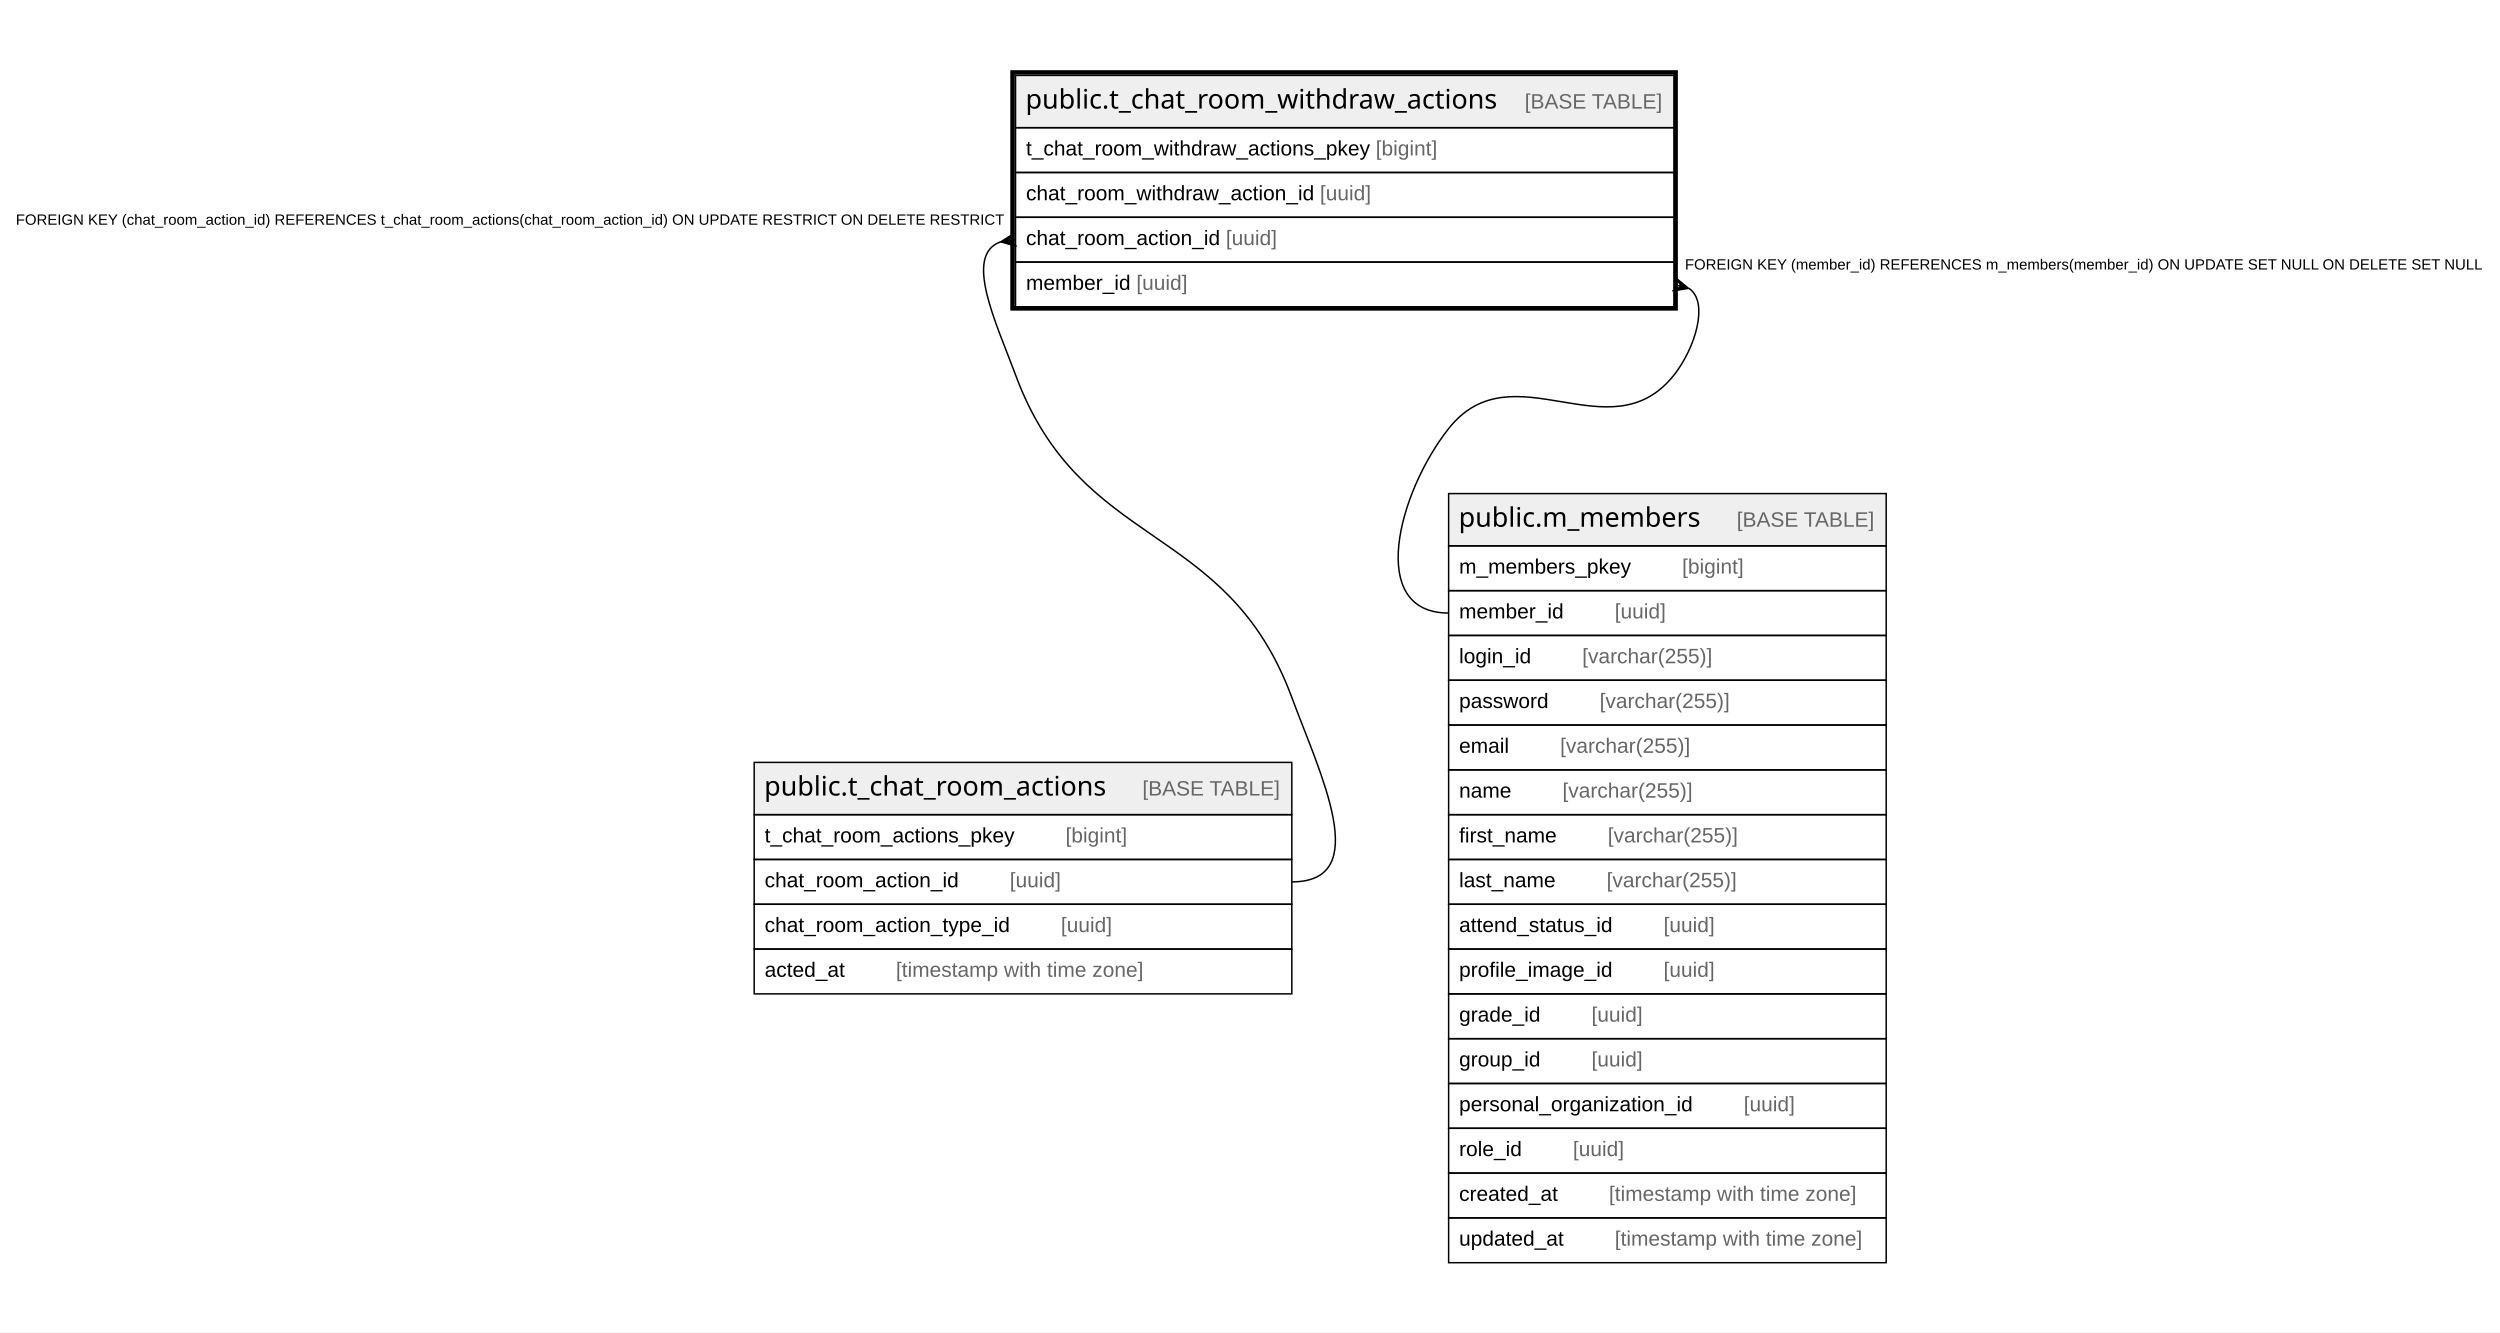
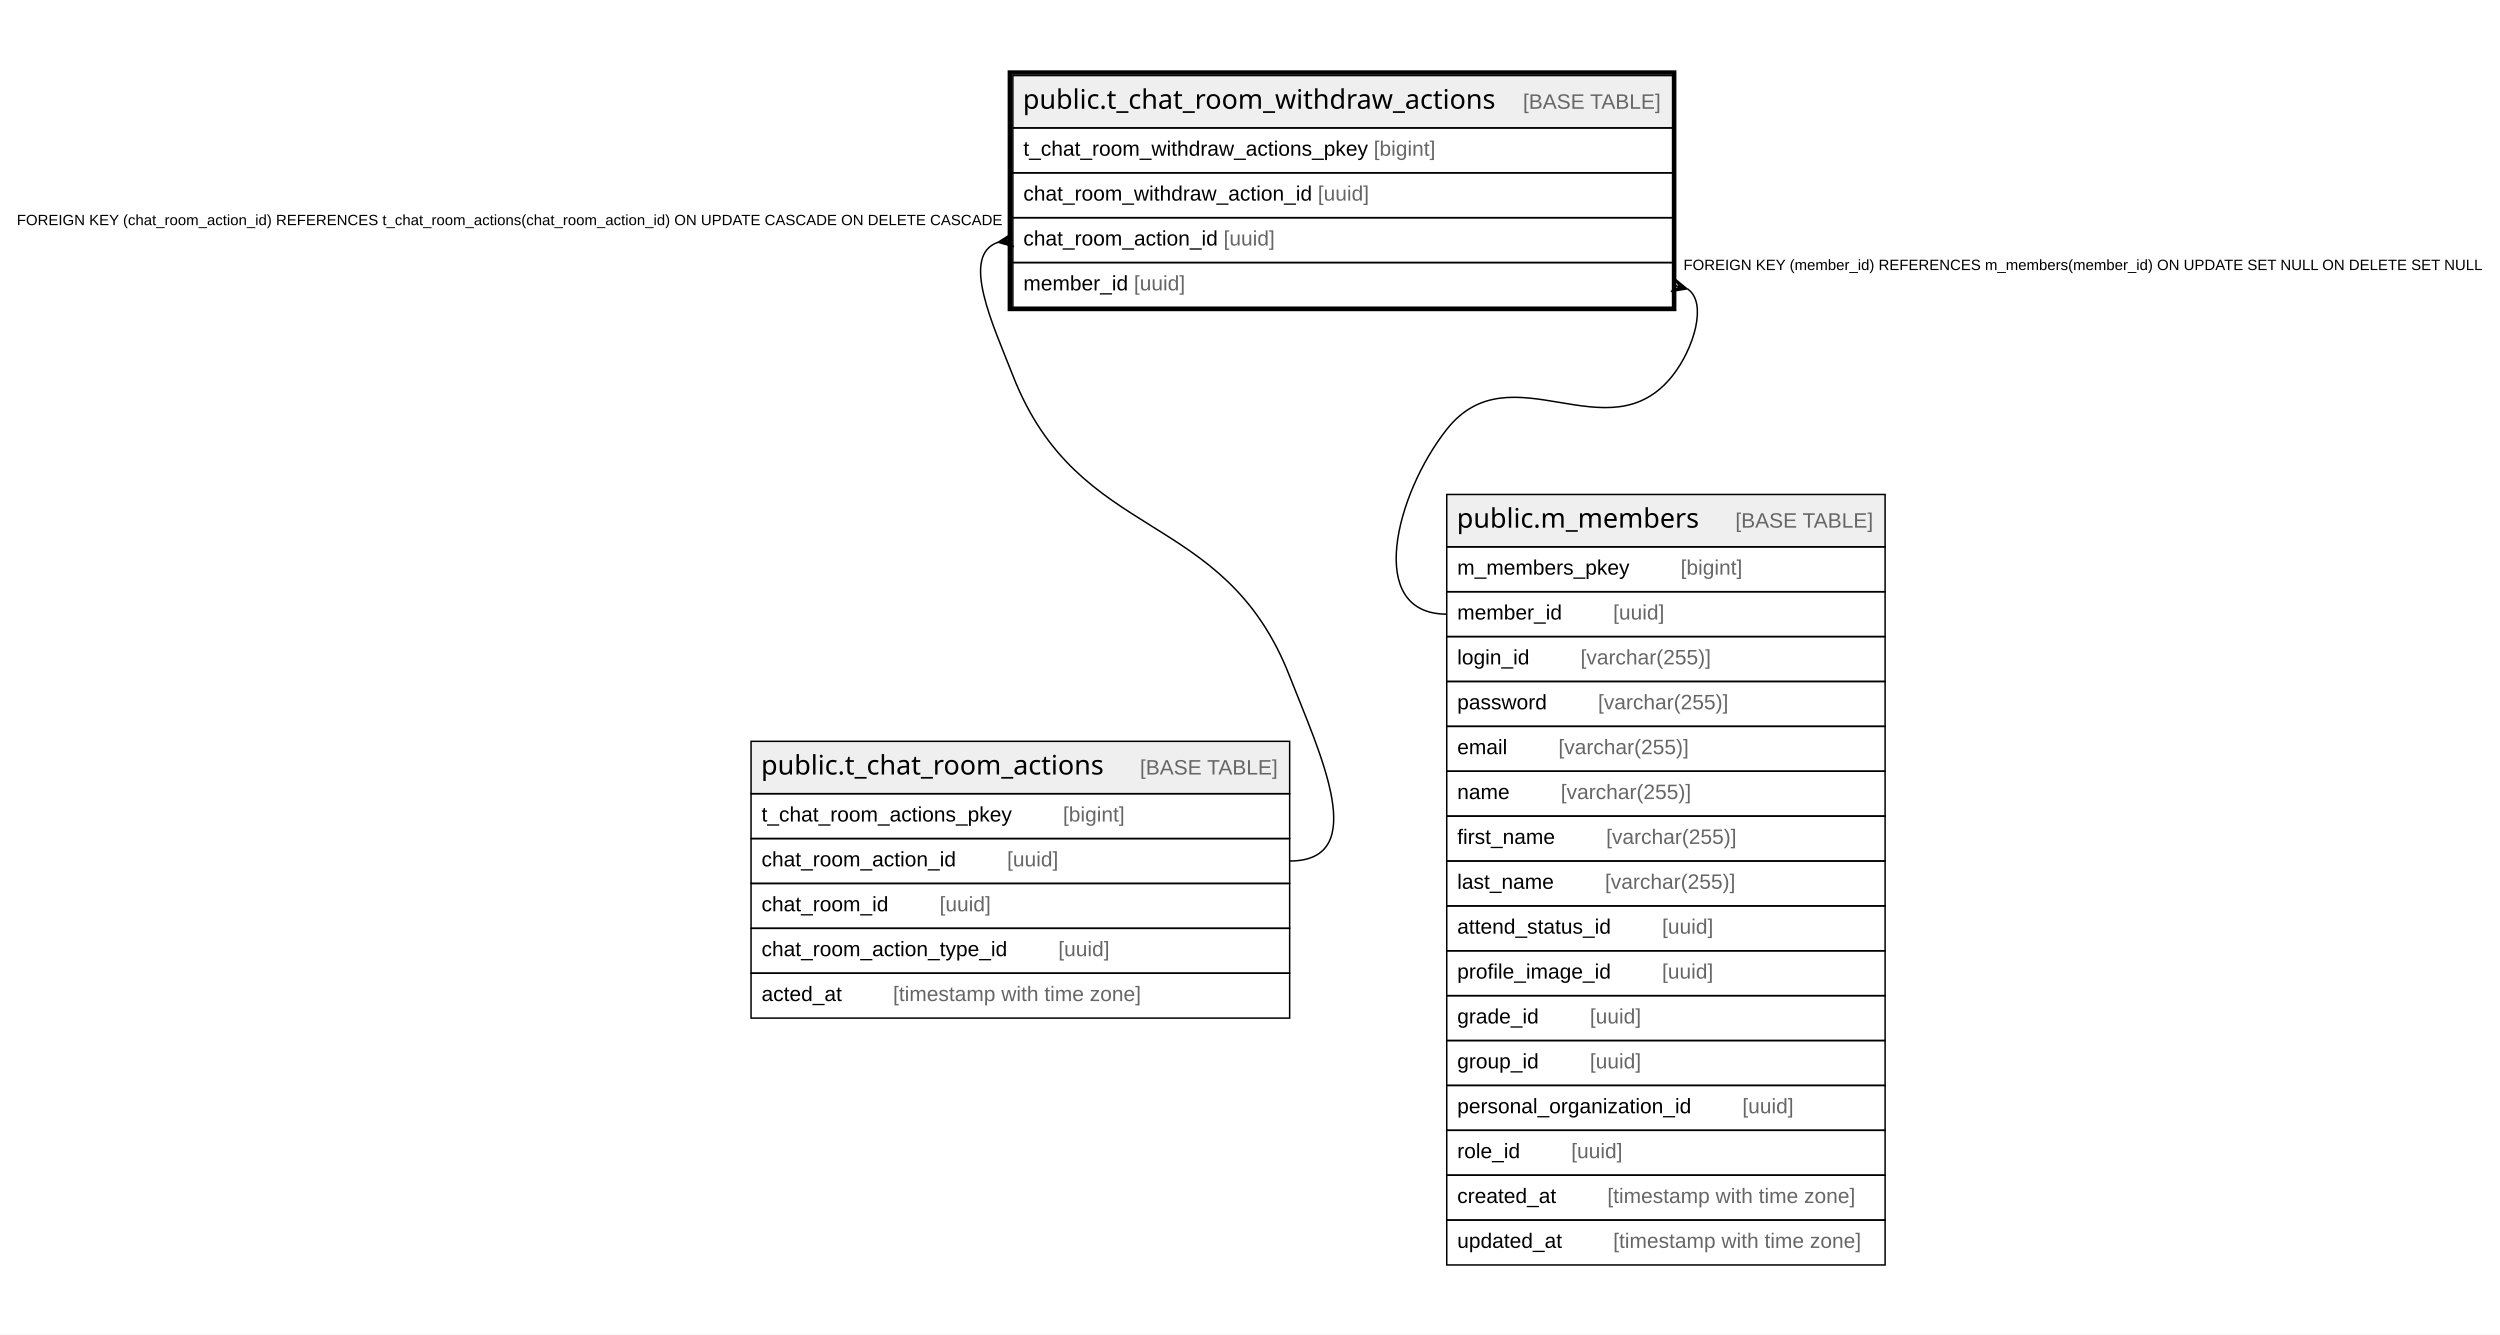
- <svg xmlns="http://www.w3.org/2000/svg" width="1674pt" height="892pt" viewBox="0.00 0.00 1674.00 892.00">
+ <svg xmlns="http://www.w3.org/2000/svg" width="1671pt" height="892pt" viewBox="0.00 0.00 1671.00 892.00">
  <g id="graph0" class="graph" transform="scale(1 1) rotate(0) translate(4 888)">
-     <polygon fill="#ffffff" stroke="transparent" points="-4,4 -4,-888 1670,-888 1670,4 -4,4" />
+     <polygon fill="#ffffff" stroke="transparent" points="-4,4 -4,-888 1667,-888 1667,4 -4,4" />
    <g id="node1" class="node">
-       <polygon fill="#efefef" stroke="transparent" points="676,-802.5 676,-837.5 1117,-837.5 1117,-802.5 676,-802.5" />
-       <polygon fill="none" stroke="#000000" points="676,-802.5 676,-837.5 1117,-837.5 1117,-802.5 676,-802.5" />
-       <text text-anchor="start" x="682.687" y="-815.3" font-family="Arial Bold" font-size="18.00" fill="#000000">public.t_chat_room_withdraw_actions</text>
-       <text text-anchor="start" x="982.745" y="-815.3" font-family="Arial" font-size="14.00" fill="#000000">    </text>
-       <text text-anchor="start" x="1016.95" y="-815.3" font-family="Arial" font-size="14.00" fill="#666666">[BASE TABLE]</text>
-       <polygon fill="none" stroke="#000000" points="676,-772.5 676,-802.5 1117,-802.5 1117,-772.5 676,-772.5" />
-       <text text-anchor="start" x="683" y="-783.9" font-family="Arial" font-size="14.00" fill="#000000">t_chat_room_withdraw_actions_pkey </text>
-       <text text-anchor="start" x="917.165" y="-783.9" font-family="Arial" font-size="14.00" fill="#666666">[bigint]</text>
-       <polygon fill="none" stroke="#000000" points="676,-742.5 676,-772.5 1117,-772.5 1117,-742.5 676,-742.5" />
-       <text text-anchor="start" x="683" y="-753.9" font-family="Arial" font-size="14.00" fill="#000000">chat_room_withdraw_action_id </text>
-       <text text-anchor="start" x="879.816" y="-753.9" font-family="Arial" font-size="14.00" fill="#666666">[uuid]</text>
-       <polygon fill="none" stroke="#000000" points="676,-712.5 676,-742.5 1117,-742.5 1117,-712.5 676,-712.5" />
-       <text text-anchor="start" x="683" y="-723.9" font-family="Arial" font-size="14.00" fill="#000000">chat_room_action_id </text>
-       <text text-anchor="start" x="816.815" y="-723.9" font-family="Arial" font-size="14.00" fill="#666666">[uuid]</text>
-       <polygon fill="none" stroke="#000000" points="676,-682.5 676,-712.5 1117,-712.5 1117,-682.5 676,-682.5" />
-       <text text-anchor="start" x="683" y="-693.9" font-family="Arial" font-size="14.00" fill="#000000">member_id </text>
-       <text text-anchor="start" x="756.892" y="-693.9" font-family="Arial" font-size="14.00" fill="#666666">[uuid]</text>
-       <polygon fill="none" stroke="#000000" stroke-width="3" points="674,-681.5 674,-839.5 1118,-839.5 1118,-681.5 674,-681.5" />
+       <polygon fill="#efefef" stroke="transparent" points="673,-802.5 673,-837.5 1114,-837.5 1114,-802.5 673,-802.5" />
+       <polygon fill="none" stroke="#000000" points="673,-802.5 673,-837.5 1114,-837.5 1114,-802.5 673,-802.5" />
+       <text text-anchor="start" x="679.687" y="-815.3" font-family="Arial Bold" font-size="18.00" fill="#000000">public.t_chat_room_withdraw_actions</text>
+       <text text-anchor="start" x="979.745" y="-815.3" font-family="Arial" font-size="14.00" fill="#000000">    </text>
+       <text text-anchor="start" x="1013.95" y="-815.3" font-family="Arial" font-size="14.00" fill="#666666">[BASE TABLE]</text>
+       <polygon fill="none" stroke="#000000" points="673,-772.5 673,-802.5 1114,-802.5 1114,-772.5 673,-772.5" />
+       <text text-anchor="start" x="680" y="-783.9" font-family="Arial" font-size="14.00" fill="#000000">t_chat_room_withdraw_actions_pkey </text>
+       <text text-anchor="start" x="914.165" y="-783.9" font-family="Arial" font-size="14.00" fill="#666666">[bigint]</text>
+       <polygon fill="none" stroke="#000000" points="673,-742.5 673,-772.5 1114,-772.5 1114,-742.5 673,-742.5" />
+       <text text-anchor="start" x="680" y="-753.9" font-family="Arial" font-size="14.00" fill="#000000">chat_room_withdraw_action_id </text>
+       <text text-anchor="start" x="876.816" y="-753.9" font-family="Arial" font-size="14.00" fill="#666666">[uuid]</text>
+       <polygon fill="none" stroke="#000000" points="673,-712.5 673,-742.5 1114,-742.5 1114,-712.5 673,-712.5" />
+       <text text-anchor="start" x="680" y="-723.9" font-family="Arial" font-size="14.00" fill="#000000">chat_room_action_id </text>
+       <text text-anchor="start" x="813.815" y="-723.9" font-family="Arial" font-size="14.00" fill="#666666">[uuid]</text>
+       <polygon fill="none" stroke="#000000" points="673,-682.5 673,-712.5 1114,-712.5 1114,-682.5 673,-682.5" />
+       <text text-anchor="start" x="680" y="-693.9" font-family="Arial" font-size="14.00" fill="#000000">member_id </text>
+       <text text-anchor="start" x="753.892" y="-693.9" font-family="Arial" font-size="14.00" fill="#666666">[uuid]</text>
+       <polygon fill="none" stroke="#000000" stroke-width="3" points="671,-681.5 671,-839.5 1115,-839.5 1115,-681.5 671,-681.5" />
    </g>
    <g id="node2" class="node">
-       <polygon fill="#efefef" stroke="transparent" points="501,-342.5 501,-377.5 861,-377.5 861,-342.5 501,-342.5" />
-       <polygon fill="none" stroke="#000000" points="501,-342.5 501,-377.5 861,-377.5 861,-342.5 501,-342.5" />
-       <text text-anchor="start" x="507.688" y="-355.3" font-family="Arial Bold" font-size="18.00" fill="#000000">public.t_chat_room_actions</text>
-       <text text-anchor="start" x="726.744" y="-355.3" font-family="Arial" font-size="14.00" fill="#000000">    </text>
-       <text text-anchor="start" x="760.949" y="-355.3" font-family="Arial" font-size="14.00" fill="#666666">[BASE TABLE]</text>
-       <polygon fill="none" stroke="#000000" points="501,-312.5 501,-342.5 861,-342.5 861,-312.5 501,-312.5" />
-       <text text-anchor="start" x="508" y="-323.9" font-family="Arial" font-size="14.00" fill="#000000">t_chat_room_actions_pkey    </text>
-       <text text-anchor="start" x="709.478" y="-323.9" font-family="Arial" font-size="14.00" fill="#666666">[bigint]</text>
-       <polygon fill="none" stroke="#000000" points="501,-282.5 501,-312.5 861,-312.5 861,-282.5 501,-282.5" />
-       <text text-anchor="start" x="508" y="-293.9" font-family="Arial" font-size="14.00" fill="#000000">chat_room_action_id    </text>
-       <text text-anchor="start" x="672.129" y="-293.9" font-family="Arial" font-size="14.00" fill="#666666">[uuid]</text>
-       <polygon fill="none" stroke="#000000" points="501,-252.5 501,-282.5 861,-282.5 861,-252.5 501,-252.5" />
-       <text text-anchor="start" x="508" y="-263.9" font-family="Arial" font-size="14.00" fill="#000000">chat_room_action_type_id    </text>
-       <text text-anchor="start" x="706.367" y="-263.9" font-family="Arial" font-size="14.00" fill="#666666">[uuid]</text>
-       <polygon fill="none" stroke="#000000" points="501,-222.5 501,-252.5 861,-252.5 861,-222.5 501,-222.5" />
-       <text text-anchor="start" x="508" y="-233.9" font-family="Arial" font-size="14.00" fill="#000000">acted_at    </text>
-       <text text-anchor="start" x="595.899" y="-233.9" font-family="Arial" font-size="14.00" fill="#666666">[timestamp with time zone]</text>
+       <polygon fill="#efefef" stroke="transparent" points="498,-357.5 498,-392.5 858,-392.5 858,-357.5 498,-357.5" />
+       <polygon fill="none" stroke="#000000" points="498,-357.5 498,-392.5 858,-392.5 858,-357.5 498,-357.5" />
+       <text text-anchor="start" x="504.688" y="-370.3" font-family="Arial Bold" font-size="18.00" fill="#000000">public.t_chat_room_actions</text>
+       <text text-anchor="start" x="723.744" y="-370.3" font-family="Arial" font-size="14.00" fill="#000000">    </text>
+       <text text-anchor="start" x="757.949" y="-370.3" font-family="Arial" font-size="14.00" fill="#666666">[BASE TABLE]</text>
+       <polygon fill="none" stroke="#000000" points="498,-327.5 498,-357.5 858,-357.5 858,-327.5 498,-327.5" />
+       <text text-anchor="start" x="505" y="-338.9" font-family="Arial" font-size="14.00" fill="#000000">t_chat_room_actions_pkey    </text>
+       <text text-anchor="start" x="706.478" y="-338.9" font-family="Arial" font-size="14.00" fill="#666666">[bigint]</text>
+       <polygon fill="none" stroke="#000000" points="498,-297.5 498,-327.5 858,-327.5 858,-297.5 498,-297.5" />
+       <text text-anchor="start" x="505" y="-308.9" font-family="Arial" font-size="14.00" fill="#000000">chat_room_action_id    </text>
+       <text text-anchor="start" x="669.129" y="-308.9" font-family="Arial" font-size="14.00" fill="#666666">[uuid]</text>
+       <polygon fill="none" stroke="#000000" points="498,-267.5 498,-297.5 858,-297.5 858,-267.5 498,-267.5" />
+       <text text-anchor="start" x="505" y="-278.9" font-family="Arial" font-size="14.00" fill="#000000">chat_room_id    </text>
+       <text text-anchor="start" x="624.001" y="-278.9" font-family="Arial" font-size="14.00" fill="#666666">[uuid]</text>
+       <polygon fill="none" stroke="#000000" points="498,-237.5 498,-267.5 858,-267.5 858,-237.5 498,-237.5" />
+       <text text-anchor="start" x="505" y="-248.9" font-family="Arial" font-size="14.00" fill="#000000">chat_room_action_type_id    </text>
+       <text text-anchor="start" x="703.367" y="-248.9" font-family="Arial" font-size="14.00" fill="#666666">[uuid]</text>
+       <polygon fill="none" stroke="#000000" points="498,-207.5 498,-237.5 858,-237.5 858,-207.5 498,-207.5" />
+       <text text-anchor="start" x="505" y="-218.9" font-family="Arial" font-size="14.00" fill="#000000">acted_at    </text>
+       <text text-anchor="start" x="592.899" y="-218.9" font-family="Arial" font-size="14.00" fill="#666666">[timestamp with time zone]</text>
    </g>
    <g id="edge1" class="edge">
-       <path fill="none" stroke="#000000" d="M666.045,-726.053C640.792,-717.336 663.414,-671.042 676,-637 719.831,-518.445 817.169,-539.555 861,-421 880.034,-369.517 915.889,-297.5 861,-297.5" />
-       <polygon fill="#000000" stroke="#000000" points="666.104,-726.062 675.353,-731.953 671.052,-726.781 676,-727.5 676,-727.5 676,-727.5 671.052,-726.781 676.647,-723.047 666.104,-726.062 666.104,-726.062" />
-       <text text-anchor="start" x="6.583" y="-737.5" font-family="Arial" font-size="10.00" fill="#000000">FOREIGN KEY (chat_room_action_id) REFERENCES t_chat_room_actions(chat_room_action_id) ON UPDATE RESTRICT ON DELETE RESTRICT</text>
+       <path fill="none" stroke="#000000" d="M663.028,-726.047C637.674,-717.291 659.808,-670.812 673,-637 717.129,-523.891 813.871,-549.109 858,-436 877.95,-384.865 912.889,-312.5 858,-312.5" />
+       <polygon fill="#000000" stroke="#000000" points="663.105,-726.058 672.351,-731.953 668.052,-726.779 673,-727.5 673,-727.5 673,-727.5 668.052,-726.779 673.649,-723.047 663.105,-726.058 663.105,-726.058" />
+       <text text-anchor="start" x="7.242" y="-737.5" font-family="Arial" font-size="10.00" fill="#000000">FOREIGN KEY (chat_room_action_id) REFERENCES t_chat_room_actions(chat_room_action_id) ON UPDATE CASCADE ON DELETE CASCADE</text>
    </g>
    <g id="node3" class="node">
-       <polygon fill="#efefef" stroke="transparent" points="966,-522.5 966,-557.5 1259,-557.5 1259,-522.5 966,-522.5" />
-       <polygon fill="none" stroke="#000000" points="966,-522.5 966,-557.5 1259,-557.5 1259,-522.5 966,-522.5" />
-       <text text-anchor="start" x="972.715" y="-535.3" font-family="Arial Bold" font-size="18.00" fill="#000000">public.m_members</text>
-       <text text-anchor="start" x="1124.717" y="-535.3" font-family="Arial" font-size="14.00" fill="#000000">    </text>
-       <text text-anchor="start" x="1158.922" y="-535.3" font-family="Arial" font-size="14.00" fill="#666666">[BASE TABLE]</text>
-       <polygon fill="none" stroke="#000000" points="966,-492.5 966,-522.5 1259,-522.5 1259,-492.5 966,-492.5" />
-       <text text-anchor="start" x="973" y="-503.9" font-family="Arial" font-size="14.00" fill="#000000">m_members_pkey    </text>
-       <text text-anchor="start" x="1122.325" y="-503.9" font-family="Arial" font-size="14.00" fill="#666666">[bigint]</text>
-       <polygon fill="none" stroke="#000000" points="966,-462.5 966,-492.5 1259,-492.5 1259,-462.5 966,-462.5" />
-       <text text-anchor="start" x="973" y="-473.9" font-family="Arial" font-size="14.00" fill="#000000">member_id    </text>
-       <text text-anchor="start" x="1077.206" y="-473.9" font-family="Arial" font-size="14.00" fill="#666666">[uuid]</text>
-       <polygon fill="none" stroke="#000000" points="966,-432.5 966,-462.5 1259,-462.5 1259,-432.5 966,-432.5" />
-       <text text-anchor="start" x="973" y="-443.9" font-family="Arial" font-size="14.00" fill="#000000">login_id    </text>
-       <text text-anchor="start" x="1055.438" y="-443.9" font-family="Arial" font-size="14.00" fill="#666666">[varchar(255)]</text>
-       <polygon fill="none" stroke="#000000" points="966,-402.5 966,-432.5 1259,-432.5 1259,-402.5 966,-402.5" />
-       <text text-anchor="start" x="973" y="-413.9" font-family="Arial" font-size="14.00" fill="#000000">password    </text>
-       <text text-anchor="start" x="1067.102" y="-413.9" font-family="Arial" font-size="14.00" fill="#666666">[varchar(255)]</text>
-       <polygon fill="none" stroke="#000000" points="966,-372.5 966,-402.5 1259,-402.5 1259,-372.5 966,-372.5" />
-       <text text-anchor="start" x="973" y="-383.9" font-family="Arial" font-size="14.00" fill="#000000">email    </text>
-       <text text-anchor="start" x="1040.644" y="-383.9" font-family="Arial" font-size="14.00" fill="#666666">[varchar(255)]</text>
-       <polygon fill="none" stroke="#000000" points="966,-342.5 966,-372.5 1259,-372.5 1259,-342.5 966,-342.5" />
-       <text text-anchor="start" x="973" y="-353.9" font-family="Arial" font-size="14.00" fill="#000000">name    </text>
-       <text text-anchor="start" x="1042.213" y="-353.9" font-family="Arial" font-size="14.00" fill="#666666">[varchar(255)]</text>
-       <polygon fill="none" stroke="#000000" points="966,-312.5 966,-342.5 1259,-342.5 1259,-312.5 966,-312.5" />
-       <text text-anchor="start" x="973" y="-323.9" font-family="Arial" font-size="14.00" fill="#000000">first_name    </text>
-       <text text-anchor="start" x="1072.544" y="-323.9" font-family="Arial" font-size="14.00" fill="#666666">[varchar(255)]</text>
-       <polygon fill="none" stroke="#000000" points="966,-282.5 966,-312.5 1259,-312.5 1259,-282.5 966,-282.5" />
-       <text text-anchor="start" x="973" y="-293.9" font-family="Arial" font-size="14.00" fill="#000000">last_name    </text>
-       <text text-anchor="start" x="1071.776" y="-293.9" font-family="Arial" font-size="14.00" fill="#666666">[varchar(255)]</text>
-       <polygon fill="none" stroke="#000000" points="966,-252.5 966,-282.5 1259,-282.5 1259,-252.5 966,-252.5" />
-       <text text-anchor="start" x="973" y="-263.9" font-family="Arial" font-size="14.00" fill="#000000">attend_status_id    </text>
-       <text text-anchor="start" x="1109.917" y="-263.9" font-family="Arial" font-size="14.00" fill="#666666">[uuid]</text>
-       <polygon fill="none" stroke="#000000" points="966,-222.5 966,-252.5 1259,-252.5 1259,-222.5 966,-222.5" />
-       <text text-anchor="start" x="973" y="-233.9" font-family="Arial" font-size="14.00" fill="#000000">profile_image_id    </text>
-       <text text-anchor="start" x="1109.886" y="-233.9" font-family="Arial" font-size="14.00" fill="#666666">[uuid]</text>
-       <polygon fill="none" stroke="#000000" points="966,-192.5 966,-222.5 1259,-222.5 1259,-192.5 966,-192.5" />
-       <text text-anchor="start" x="973" y="-203.9" font-family="Arial" font-size="14.00" fill="#000000">grade_id    </text>
-       <text text-anchor="start" x="1061.668" y="-203.9" font-family="Arial" font-size="14.00" fill="#666666">[uuid]</text>
-       <polygon fill="none" stroke="#000000" points="966,-162.5 966,-192.5 1259,-192.5 1259,-162.5 966,-162.5" />
-       <text text-anchor="start" x="973" y="-173.9" font-family="Arial" font-size="14.00" fill="#000000">group_id    </text>
-       <text text-anchor="start" x="1061.668" y="-173.9" font-family="Arial" font-size="14.00" fill="#666666">[uuid]</text>
-       <polygon fill="none" stroke="#000000" points="966,-132.5 966,-162.5 1259,-162.5 1259,-132.5 966,-132.5" />
-       <text text-anchor="start" x="973" y="-143.9" font-family="Arial" font-size="14.00" fill="#000000">personal_organization_id    </text>
-       <text text-anchor="start" x="1163.582" y="-143.9" font-family="Arial" font-size="14.00" fill="#666666">[uuid]</text>
-       <polygon fill="none" stroke="#000000" points="966,-102.5 966,-132.5 1259,-132.5 1259,-102.5 966,-102.5" />
-       <text text-anchor="start" x="973" y="-113.9" font-family="Arial" font-size="14.00" fill="#000000">role_id    </text>
-       <text text-anchor="start" x="1049.209" y="-113.9" font-family="Arial" font-size="14.00" fill="#666666">[uuid]</text>
-       <polygon fill="none" stroke="#000000" points="966,-72.5 966,-102.5 1259,-102.5 1259,-72.5 966,-72.5" />
-       <text text-anchor="start" x="973" y="-83.9" font-family="Arial" font-size="14.00" fill="#000000">created_at    </text>
-       <text text-anchor="start" x="1073.342" y="-83.9" font-family="Arial" font-size="14.00" fill="#666666">[timestamp with time zone]</text>
-       <polygon fill="none" stroke="#000000" points="966,-42.5 966,-72.5 1259,-72.5 1259,-42.5 966,-42.5" />
-       <text text-anchor="start" x="973" y="-53.9" font-family="Arial" font-size="14.00" fill="#000000">updated_at    </text>
-       <text text-anchor="start" x="1077.247" y="-53.9" font-family="Arial" font-size="14.00" fill="#666666">[timestamp with time zone]</text>
+       <polygon fill="#efefef" stroke="transparent" points="963,-522.5 963,-557.5 1256,-557.5 1256,-522.5 963,-522.5" />
+       <polygon fill="none" stroke="#000000" points="963,-522.5 963,-557.5 1256,-557.5 1256,-522.5 963,-522.5" />
+       <text text-anchor="start" x="969.715" y="-535.3" font-family="Arial Bold" font-size="18.00" fill="#000000">public.m_members</text>
+       <text text-anchor="start" x="1121.717" y="-535.3" font-family="Arial" font-size="14.00" fill="#000000">    </text>
+       <text text-anchor="start" x="1155.922" y="-535.3" font-family="Arial" font-size="14.00" fill="#666666">[BASE TABLE]</text>
+       <polygon fill="none" stroke="#000000" points="963,-492.5 963,-522.5 1256,-522.5 1256,-492.5 963,-492.5" />
+       <text text-anchor="start" x="970" y="-503.9" font-family="Arial" font-size="14.00" fill="#000000">m_members_pkey    </text>
+       <text text-anchor="start" x="1119.325" y="-503.9" font-family="Arial" font-size="14.00" fill="#666666">[bigint]</text>
+       <polygon fill="none" stroke="#000000" points="963,-462.5 963,-492.5 1256,-492.5 1256,-462.5 963,-462.5" />
+       <text text-anchor="start" x="970" y="-473.9" font-family="Arial" font-size="14.00" fill="#000000">member_id    </text>
+       <text text-anchor="start" x="1074.206" y="-473.9" font-family="Arial" font-size="14.00" fill="#666666">[uuid]</text>
+       <polygon fill="none" stroke="#000000" points="963,-432.5 963,-462.5 1256,-462.5 1256,-432.5 963,-432.5" />
+       <text text-anchor="start" x="970" y="-443.9" font-family="Arial" font-size="14.00" fill="#000000">login_id    </text>
+       <text text-anchor="start" x="1052.438" y="-443.9" font-family="Arial" font-size="14.00" fill="#666666">[varchar(255)]</text>
+       <polygon fill="none" stroke="#000000" points="963,-402.5 963,-432.5 1256,-432.5 1256,-402.5 963,-402.5" />
+       <text text-anchor="start" x="970" y="-413.9" font-family="Arial" font-size="14.00" fill="#000000">password    </text>
+       <text text-anchor="start" x="1064.102" y="-413.9" font-family="Arial" font-size="14.00" fill="#666666">[varchar(255)]</text>
+       <polygon fill="none" stroke="#000000" points="963,-372.5 963,-402.5 1256,-402.5 1256,-372.5 963,-372.5" />
+       <text text-anchor="start" x="970" y="-383.9" font-family="Arial" font-size="14.00" fill="#000000">email    </text>
+       <text text-anchor="start" x="1037.644" y="-383.9" font-family="Arial" font-size="14.00" fill="#666666">[varchar(255)]</text>
+       <polygon fill="none" stroke="#000000" points="963,-342.5 963,-372.5 1256,-372.5 1256,-342.5 963,-342.5" />
+       <text text-anchor="start" x="970" y="-353.9" font-family="Arial" font-size="14.00" fill="#000000">name    </text>
+       <text text-anchor="start" x="1039.213" y="-353.9" font-family="Arial" font-size="14.00" fill="#666666">[varchar(255)]</text>
+       <polygon fill="none" stroke="#000000" points="963,-312.5 963,-342.5 1256,-342.5 1256,-312.5 963,-312.5" />
+       <text text-anchor="start" x="970" y="-323.9" font-family="Arial" font-size="14.00" fill="#000000">first_name    </text>
+       <text text-anchor="start" x="1069.544" y="-323.9" font-family="Arial" font-size="14.00" fill="#666666">[varchar(255)]</text>
+       <polygon fill="none" stroke="#000000" points="963,-282.5 963,-312.5 1256,-312.5 1256,-282.5 963,-282.5" />
+       <text text-anchor="start" x="970" y="-293.9" font-family="Arial" font-size="14.00" fill="#000000">last_name    </text>
+       <text text-anchor="start" x="1068.776" y="-293.9" font-family="Arial" font-size="14.00" fill="#666666">[varchar(255)]</text>
+       <polygon fill="none" stroke="#000000" points="963,-252.5 963,-282.5 1256,-282.5 1256,-252.5 963,-252.5" />
+       <text text-anchor="start" x="970" y="-263.9" font-family="Arial" font-size="14.00" fill="#000000">attend_status_id    </text>
+       <text text-anchor="start" x="1106.917" y="-263.9" font-family="Arial" font-size="14.00" fill="#666666">[uuid]</text>
+       <polygon fill="none" stroke="#000000" points="963,-222.5 963,-252.5 1256,-252.5 1256,-222.5 963,-222.5" />
+       <text text-anchor="start" x="970" y="-233.9" font-family="Arial" font-size="14.00" fill="#000000">profile_image_id    </text>
+       <text text-anchor="start" x="1106.886" y="-233.9" font-family="Arial" font-size="14.00" fill="#666666">[uuid]</text>
+       <polygon fill="none" stroke="#000000" points="963,-192.5 963,-222.5 1256,-222.5 1256,-192.5 963,-192.5" />
+       <text text-anchor="start" x="970" y="-203.9" font-family="Arial" font-size="14.00" fill="#000000">grade_id    </text>
+       <text text-anchor="start" x="1058.668" y="-203.9" font-family="Arial" font-size="14.00" fill="#666666">[uuid]</text>
+       <polygon fill="none" stroke="#000000" points="963,-162.5 963,-192.5 1256,-192.5 1256,-162.5 963,-162.5" />
+       <text text-anchor="start" x="970" y="-173.9" font-family="Arial" font-size="14.00" fill="#000000">group_id    </text>
+       <text text-anchor="start" x="1058.668" y="-173.9" font-family="Arial" font-size="14.00" fill="#666666">[uuid]</text>
+       <polygon fill="none" stroke="#000000" points="963,-132.5 963,-162.5 1256,-162.5 1256,-132.5 963,-132.5" />
+       <text text-anchor="start" x="970" y="-143.9" font-family="Arial" font-size="14.00" fill="#000000">personal_organization_id    </text>
+       <text text-anchor="start" x="1160.582" y="-143.9" font-family="Arial" font-size="14.00" fill="#666666">[uuid]</text>
+       <polygon fill="none" stroke="#000000" points="963,-102.5 963,-132.5 1256,-132.5 1256,-102.5 963,-102.5" />
+       <text text-anchor="start" x="970" y="-113.9" font-family="Arial" font-size="14.00" fill="#000000">role_id    </text>
+       <text text-anchor="start" x="1046.209" y="-113.9" font-family="Arial" font-size="14.00" fill="#666666">[uuid]</text>
+       <polygon fill="none" stroke="#000000" points="963,-72.5 963,-102.5 1256,-102.5 1256,-72.5 963,-72.5" />
+       <text text-anchor="start" x="970" y="-83.9" font-family="Arial" font-size="14.00" fill="#000000">created_at    </text>
+       <text text-anchor="start" x="1070.342" y="-83.9" font-family="Arial" font-size="14.00" fill="#666666">[timestamp with time zone]</text>
+       <polygon fill="none" stroke="#000000" points="963,-42.5 963,-72.5 1256,-72.5 1256,-42.5 963,-42.5" />
+       <text text-anchor="start" x="970" y="-53.9" font-family="Arial" font-size="14.00" fill="#000000">updated_at    </text>
+       <text text-anchor="start" x="1074.247" y="-53.9" font-family="Arial" font-size="14.00" fill="#666666">[timestamp with time zone]</text>
    </g>
    <g id="edge2" class="edge">
-       <path fill="none" stroke="#000000" d="M1127.003,-694.835C1140.536,-685.635 1131.06,-654.806 1117,-637 1074.245,-582.853 1008.755,-655.147 966,-601 931.985,-557.922 911.111,-477.5 966,-477.5" />
-       <polygon fill="#000000" stroke="#000000" points="1126.663,-694.925 1115.841,-693.152 1121.831,-696.212 1117,-697.5 1117,-697.5 1117,-697.5 1121.831,-696.212 1118.159,-701.848 1126.663,-694.925 1126.663,-694.925" />
-       <text text-anchor="start" x="1124.221" y="-707.5" font-family="Arial" font-size="10.00" fill="#000000">FOREIGN KEY (member_id) REFERENCES m_members(member_id) ON UPDATE SET NULL ON DELETE SET NULL</text>
+       <path fill="none" stroke="#000000" d="M1124.003,-694.835C1137.536,-685.635 1128.06,-654.806 1114,-637 1071.245,-582.853 1005.755,-655.147 963,-601 928.985,-557.922 908.111,-477.5 963,-477.5" />
+       <polygon fill="#000000" stroke="#000000" points="1123.663,-694.925 1112.841,-693.152 1118.831,-696.212 1114,-697.5 1114,-697.5 1114,-697.5 1118.831,-696.212 1115.159,-701.848 1123.663,-694.925 1123.663,-694.925" />
+       <text text-anchor="start" x="1121.221" y="-707.5" font-family="Arial" font-size="10.00" fill="#000000">FOREIGN KEY (member_id) REFERENCES m_members(member_id) ON UPDATE SET NULL ON DELETE SET NULL</text>
    </g>
  </g>
</svg>
